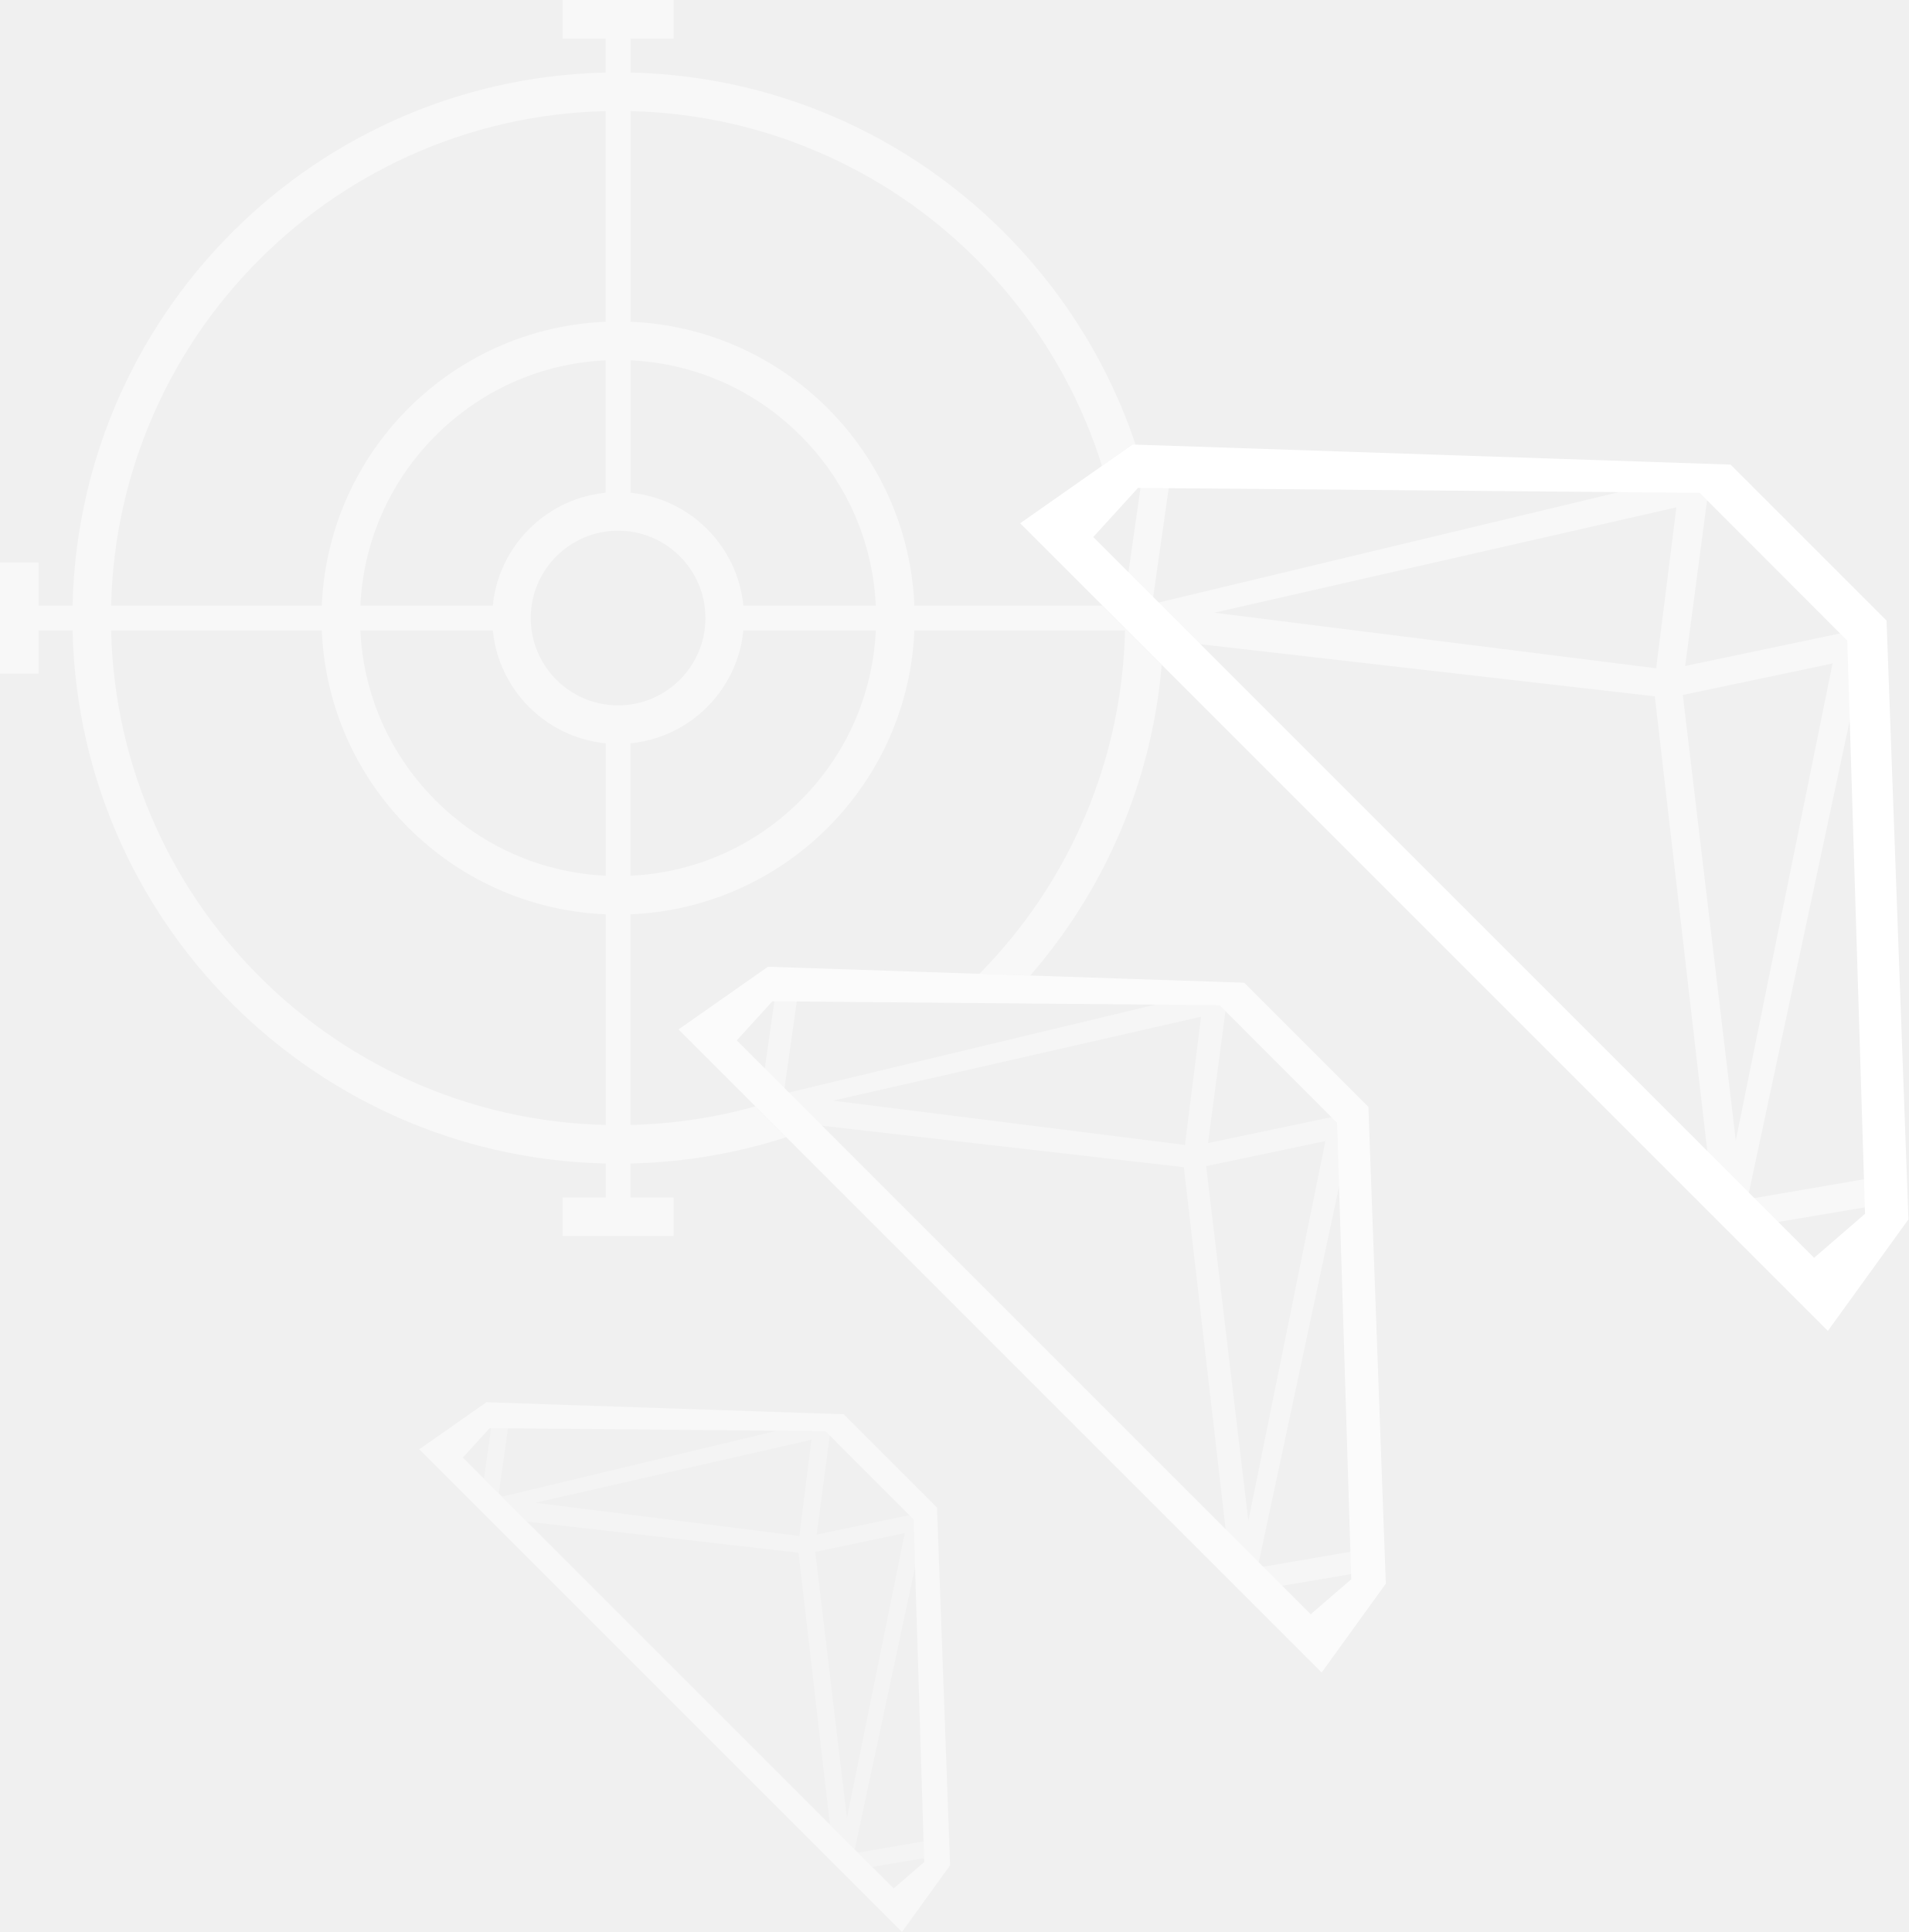
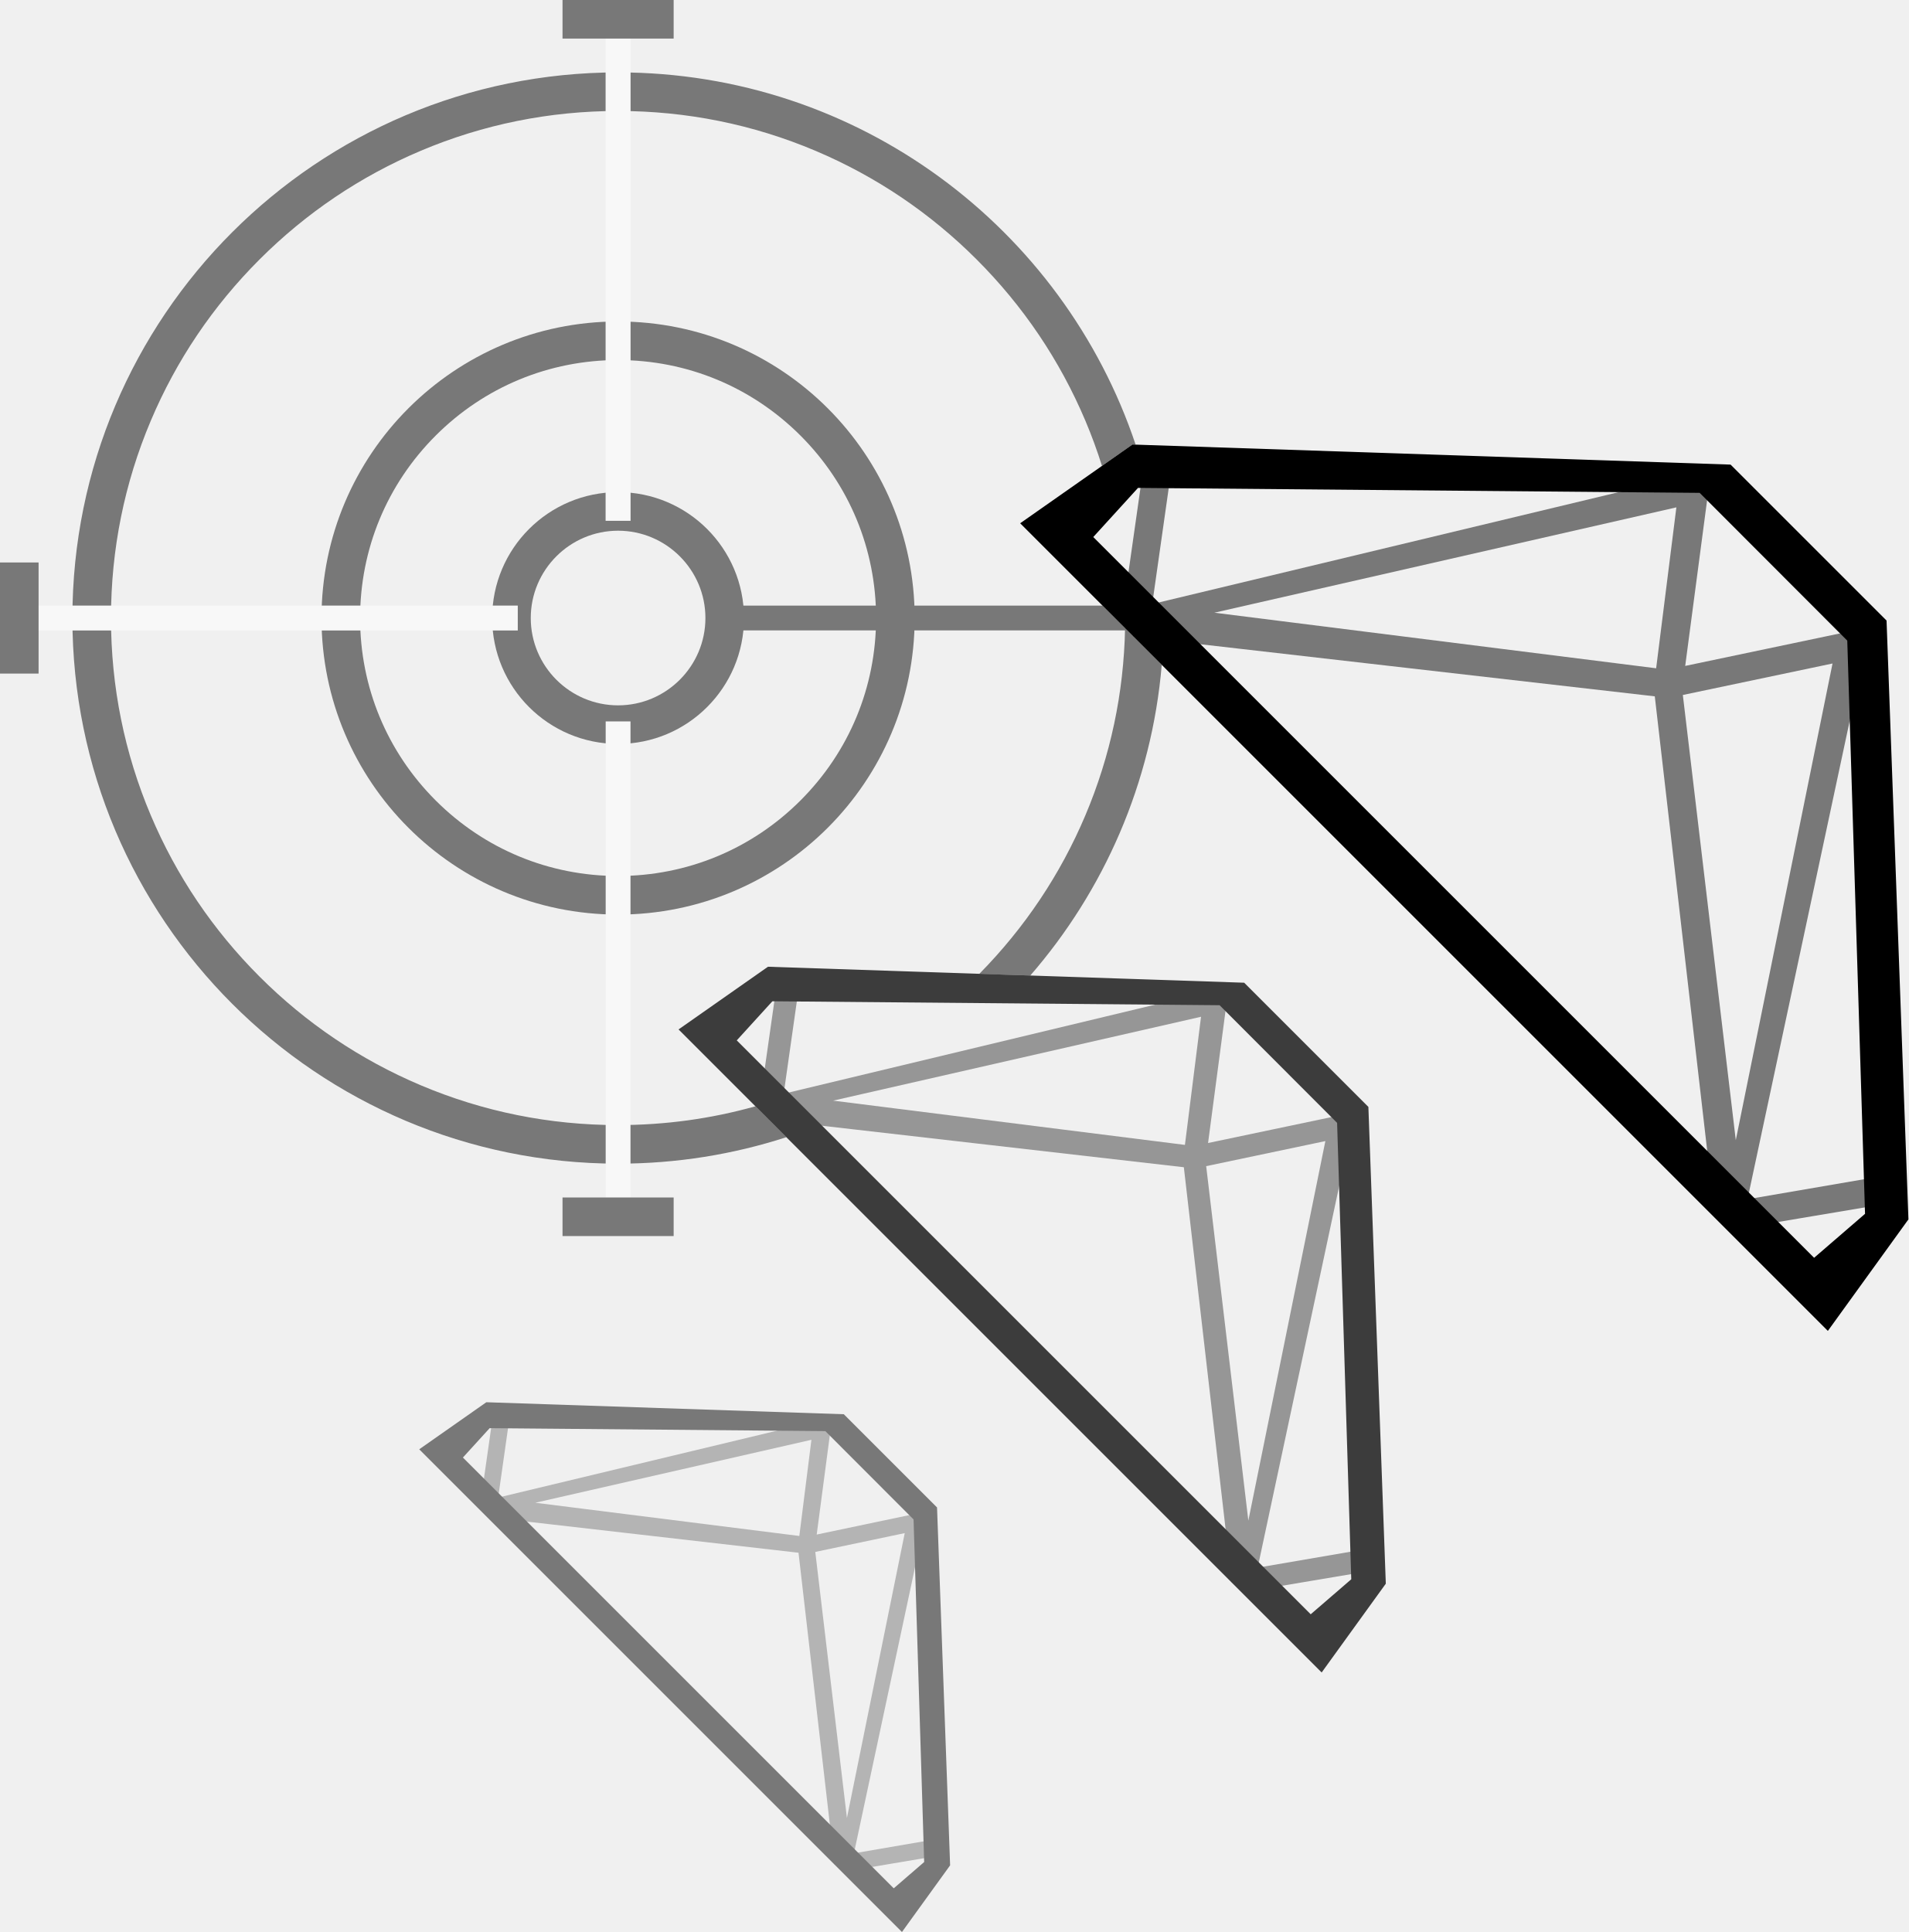
- <svg xmlns="http://www.w3.org/2000/svg" version="1.1" x="0px" y="0px" width="824.079px" height="834.336px" viewBox="0 0 824.079 834.336" enable-background="new 0 0 824.079 834.336" xml:space="preserve">
+ <svg xmlns="http://www.w3.org/2000/svg" version="1.1" x="0px" y="0px" viewBox="0 0 824.079 834.336" enable-background="new 0 0 824.079 834.336" xml:space="preserve">
  <g id="Layer_3">
    <g>
-       <path opacity="0.5" fill="#FFFFFF" d="M814.799,519.81l-1.732-11.956l-58.48,10.042l50.79-237.755l-5.856-1.479l-1.224-5.914    l-70.611,14.832l9.973-75.472l-5.915-1.225l-1.479-5.855l-232.72,55.822l8.356-58.738l-11.956-1.732l-9.648,67.672l5.977,0.866    l-0.829,5.984l225.109,25.813l25.986,225.282l5.982-0.828l0.866,5.977L814.799,519.81z M749.531,492.388l-22.866-192.261    l64.638-13.595L749.531,492.388z M723.874,219.103l-8.734,69.498l-190.777-24.006L723.874,219.103z" />
+       <path opacity="0.5" d="M814.799,519.81l-1.732-11.956l-58.48,10.042l50.79-237.755l-5.856-1.479l-1.224-5.914    l-70.611,14.832l9.973-75.472l-5.915-1.225l-1.479-5.855l-232.72,55.822l8.356-58.738l-11.956-1.732l-9.648,67.672l5.977,0.866    l-0.829,5.984l225.109,25.813l25.986,225.282l5.982-0.828l0.866,5.977L814.799,519.81z M749.531,492.388l-22.866-192.261    l64.638-13.595L749.531,492.388z M723.874,219.103l-8.734,69.498l-190.777-24.006L723.874,219.103z" />
      <g>
-         <path fill="#FFFFFF" d="M789.289,574.747l-348.77-348.771l48.495-34.006l258.261,8.669l67.354,67.35l9.45,258.598     L789.289,574.747z M472.084,231.919l311.263,311.262l21.995-18.987l-7.674-247.538l-63.735-63.816l-242.528-2.136     L472.084,231.919z" />
+         <path d="M789.289,574.747l-348.77-348.771l48.495-34.006l258.261,8.669l67.354,67.35l9.45,258.598     L789.289,574.747z M472.084,231.919l311.263,311.262l21.995-18.987l-7.674-247.538l-63.735-63.816l-242.528-2.136     L472.084,231.919z" />
      </g>
    </g>
    <g opacity="0.75">
-       <path opacity="0.5" fill="#FFFFFF" d="M591.015,678.52l-1.379-9.52l-46.564,7.996l40.44-189.307l-4.663-1.178l-0.974-4.709    l-56.223,11.811l7.94-60.093l-4.71-0.976l-1.178-4.662L338.408,472.33l6.654-46.769l-9.52-1.38l-7.682,53.882l4.759,0.69    l-0.66,4.764l179.238,20.553l20.691,179.376l4.763-0.66l0.69,4.759L591.015,678.52z M539.046,656.686L520.84,503.603    l51.466-10.825L539.046,656.686z M518.618,439.089l-6.954,55.337l-151.902-19.115L518.618,439.089z" />
+       <path opacity="0.5" d="M591.015,678.52l-1.379-9.52l-46.564,7.996l40.44-189.307l-4.663-1.178l-0.974-4.709    l-56.223,11.811l7.94-60.093l-4.71-0.976l-1.178-4.662L338.408,472.33l6.654-46.769l-9.52-1.38l-7.682,53.882l4.759,0.69    l-0.66,4.764l179.238,20.553l20.691,179.376l4.763-0.66l0.69,4.759L591.015,678.52z M539.046,656.686L520.84,503.603    l51.466-10.825L539.046,656.686z M518.618,439.089l-6.954,55.337l-151.902-19.115L518.618,439.089z" />
      <g>
-         <path fill="#FFFFFF" d="M570.703,722.263l-277.699-277.7l38.613-27.077l205.634,6.902l53.629,53.626l7.524,205.902     L570.703,722.263z M318.137,449.294l247.835,247.835l17.513-15.118l-6.109-197.097l-50.748-50.812l-193.107-1.701     L318.137,449.294z" />
+         <path d="M570.703,722.263l-277.699-277.7l38.613-27.077l205.634,6.902l53.629,53.626l7.524,205.902     L570.703,722.263z M318.137,449.294l247.835,247.835l17.513-15.118l-6.109-197.097l-50.748-50.812l-193.107-1.701     L318.137,449.294z" />
      </g>
    </g>
    <g opacity="0.5">
-       <path opacity="0.5" fill="#FFFFFF" d="M404.722,801.5l-1.035-7.146l-34.953,6.003l30.356-142.101l-3.5-0.884l-0.73-3.535    l-42.203,8.865l5.96-45.108l-3.535-0.731l-0.884-3.5l-139.092,33.363l4.995-35.105l-7.146-1.036l-5.767,40.446l3.572,0.518    l-0.495,3.576l134.542,15.428l15.532,134.646l3.575-0.495l0.519,3.571L404.722,801.5z M365.712,785.111l-13.666-114.91    l38.632-8.125L365.712,785.111z M350.378,621.775l-5.22,41.538l-114.023-14.35L350.378,621.775z" />
+       <path opacity="0.5" d="M404.722,801.5l-1.035-7.146l-34.953,6.003l30.356-142.101l-3.5-0.884l-0.73-3.535    l-42.203,8.865l5.96-45.108l-3.535-0.731l-0.884-3.5l-139.092,33.363l4.995-35.105l-7.146-1.036l-5.767,40.446l3.572,0.518    l-0.495,3.576l134.542,15.428l15.532,134.646l3.575-0.495l0.519,3.571L404.722,801.5z M365.712,785.111l-13.666-114.91    l38.632-8.125L365.712,785.111z M350.378,621.775l-5.22,41.538l-114.023-14.35L350.378,621.775z" />
      <g>
-         <path fill="#FFFFFF" d="M389.475,834.336L181.023,625.884l28.985-20.325l154.356,5.182l40.256,40.253l5.648,154.558     L389.475,834.336z M199.889,629.436L385.924,815.47l13.146-11.349l-4.586-147.948l-38.093-38.142l-144.954-1.275L199.889,629.436     z" />
+         <path d="M389.475,834.336L181.023,625.884l28.985-20.325l154.356,5.182l40.256,40.253l5.648,154.558     L389.475,834.336z M199.889,629.436L385.924,815.47l13.146-11.349l-4.586-147.948l-38.093-38.142l-144.954-1.275L199.889,629.436     z" />
      </g>
    </g>
  </g>
  <g id="Layer_2" opacity="0.5">
    <g>
      <g>
-         <path fill="#FFFFFF" d="M266.896,229.187c20.793,0,37.709,16.917,37.709,37.709s-16.917,37.709-37.709,37.709     s-37.709-16.917-37.709-37.709S246.103,229.187,266.896,229.187 M266.896,212.526c-30.027,0-54.37,24.342-54.37,54.37     c0,30.028,24.342,54.37,54.37,54.37s54.37-24.342,54.37-54.37C321.266,236.869,296.923,212.526,266.896,212.526L266.896,212.526z     " />
+         <path d="M266.896,229.187c20.793,0,37.709,16.917,37.709,37.709s-16.917,37.709-37.709,37.709     s-37.709-16.917-37.709-37.709S246.103,229.187,266.896,229.187 M266.896,212.526c-30.027,0-54.37,24.342-54.37,54.37     c0,30.028,24.342,54.37,54.37,54.37s54.37-24.342,54.37-54.37C321.266,236.869,296.923,212.526,266.896,212.526L266.896,212.526z     " />
      </g>
      <g>
-         <path fill="#FFFFFF" d="M468.667,352.124c-10.814,25.567-26.219,48.574-45.779,68.425l21.997,0.738     c31.756-36.583,52.426-83.05,56.771-134.173l-15.842-15.841C485.272,299.293,479.517,326.473,468.667,352.124z" />
-         <path fill="#FFFFFF" d="M326.197,477.757c-19.176,5.389-39.028,8.111-59.301,8.111c-29.568,0-58.243-5.787-85.229-17.201     c-26.073-11.028-49.493-26.819-69.608-46.935c-20.115-20.116-35.907-43.535-46.935-69.608     c-11.414-26.985-17.201-55.66-17.201-85.228c0-29.568,5.787-58.243,17.201-85.229c11.028-26.073,26.819-49.493,46.935-69.608     c20.116-20.115,43.535-35.906,69.608-46.935c26.985-11.414,55.66-17.201,85.229-17.201s58.243,5.788,85.229,17.201     c26.073,11.028,49.493,26.819,69.608,46.935c20.116,20.116,35.907,43.535,46.935,69.608c2.715,6.419,5.102,12.937,7.178,19.537     l13.169-9.234l1.359,0.045C459.082,98.589,370.854,31.263,266.896,31.263c-130.136,0-235.633,105.497-235.633,235.633     c0,130.135,105.497,235.632,235.633,235.632c25.353,0,49.767-4.012,72.65-11.423L326.197,477.757z" />
+         <path d="M468.667,352.124c-10.814,25.567-26.219,48.574-45.779,68.425l21.997,0.738     c31.756-36.583,52.426-83.05,56.771-134.173l-15.842-15.841C485.272,299.293,479.517,326.473,468.667,352.124z" />
+         <path d="M326.197,477.757c-19.176,5.389-39.028,8.111-59.301,8.111c-29.568,0-58.243-5.787-85.229-17.201     c-26.073-11.028-49.493-26.819-69.608-46.935c-20.115-20.116-35.907-43.535-46.935-69.608     c-11.414-26.985-17.201-55.66-17.201-85.228c0-29.568,5.787-58.243,17.201-85.229c11.028-26.073,26.819-49.493,46.935-69.608     c20.116-20.115,43.535-35.906,69.608-46.935c26.985-11.414,55.66-17.201,85.229-17.201s58.243,5.788,85.229,17.201     c26.073,11.028,49.493,26.819,69.608,46.935c20.116,20.116,35.907,43.535,46.935,69.608c2.715,6.419,5.102,12.937,7.178,19.537     l13.169-9.234l1.359,0.045C459.082,98.589,370.854,31.263,266.896,31.263c-130.136,0-235.633,105.497-235.633,235.633     c0,130.135,105.497,235.632,235.633,235.632c25.353,0,49.767-4.012,72.65-11.423L326.197,477.757z" />
      </g>
      <g>
-         <path fill="#FFFFFF" d="M266.896,155.492c29.757,0,57.733,11.588,78.775,32.629s32.629,49.018,32.629,78.775     s-11.588,57.733-32.629,78.775S296.653,378.3,266.896,378.3s-57.733-11.588-78.775-32.629s-32.629-49.018-32.629-78.775     s11.588-57.733,32.629-78.775S237.139,155.492,266.896,155.492 M266.896,138.832c-70.728,0-128.064,57.336-128.064,128.064     S196.168,394.96,266.896,394.96c70.729,0,128.064-57.336,128.064-128.064S337.625,138.832,266.896,138.832L266.896,138.832z" />
+         <path d="M266.896,155.492c29.757,0,57.733,11.588,78.775,32.629s32.629,49.018,32.629,78.775     s-11.588,57.733-32.629,78.775S296.653,378.3,266.896,378.3s-57.733-11.588-78.775-32.629s-32.629-49.018-32.629-78.775     s11.588-57.733,32.629-78.775S237.139,155.492,266.896,155.492 M266.896,138.832c-70.728,0-128.064,57.336-128.064,128.064     S196.168,394.96,266.896,394.96c70.729,0,128.064-57.336,128.064-128.064S337.625,138.832,266.896,138.832L266.896,138.832z" />
      </g>
      <line fill="none" stroke="#FFFFFF" stroke-width="10.715" x1="266.896" y1="525.462" x2="266.896" y2="311.545" />
-       <polygon fill="#FFFFFF" points="476.089,261.547 312.212,261.547 312.212,272.245 486.788,272.245   " />
+       <polygon points="476.089,261.547 312.212,261.547 312.212,272.245 486.788,272.245   " />
      <line fill="none" stroke="#FFFFFF" stroke-width="10.782" x1="266.896" y1="224.912" x2="266.896" y2="8.33" />
      <line fill="none" stroke="#FFFFFF" stroke-width="10.749" x1="8.33" y1="266.896" x2="223.58" y2="266.896" />
      <g>
-         <rect y="242.905" fill="#FFFFFF" width="16.66" height="47.982" />
+         <rect y="242.905" width="16.66" height="47.982" />
      </g>
      <g>
-         <rect x="242.905" fill="#FFFFFF" width="47.982" height="16.66" />
+         <rect x="242.905" width="47.982" height="16.66" />
      </g>
      <g>
-         <rect x="242.905" y="517.132" fill="#FFFFFF" width="47.982" height="16.66" />
+         <rect x="242.905" y="517.132" width="47.982" height="16.66" />
      </g>
    </g>
  </g>
</svg>
